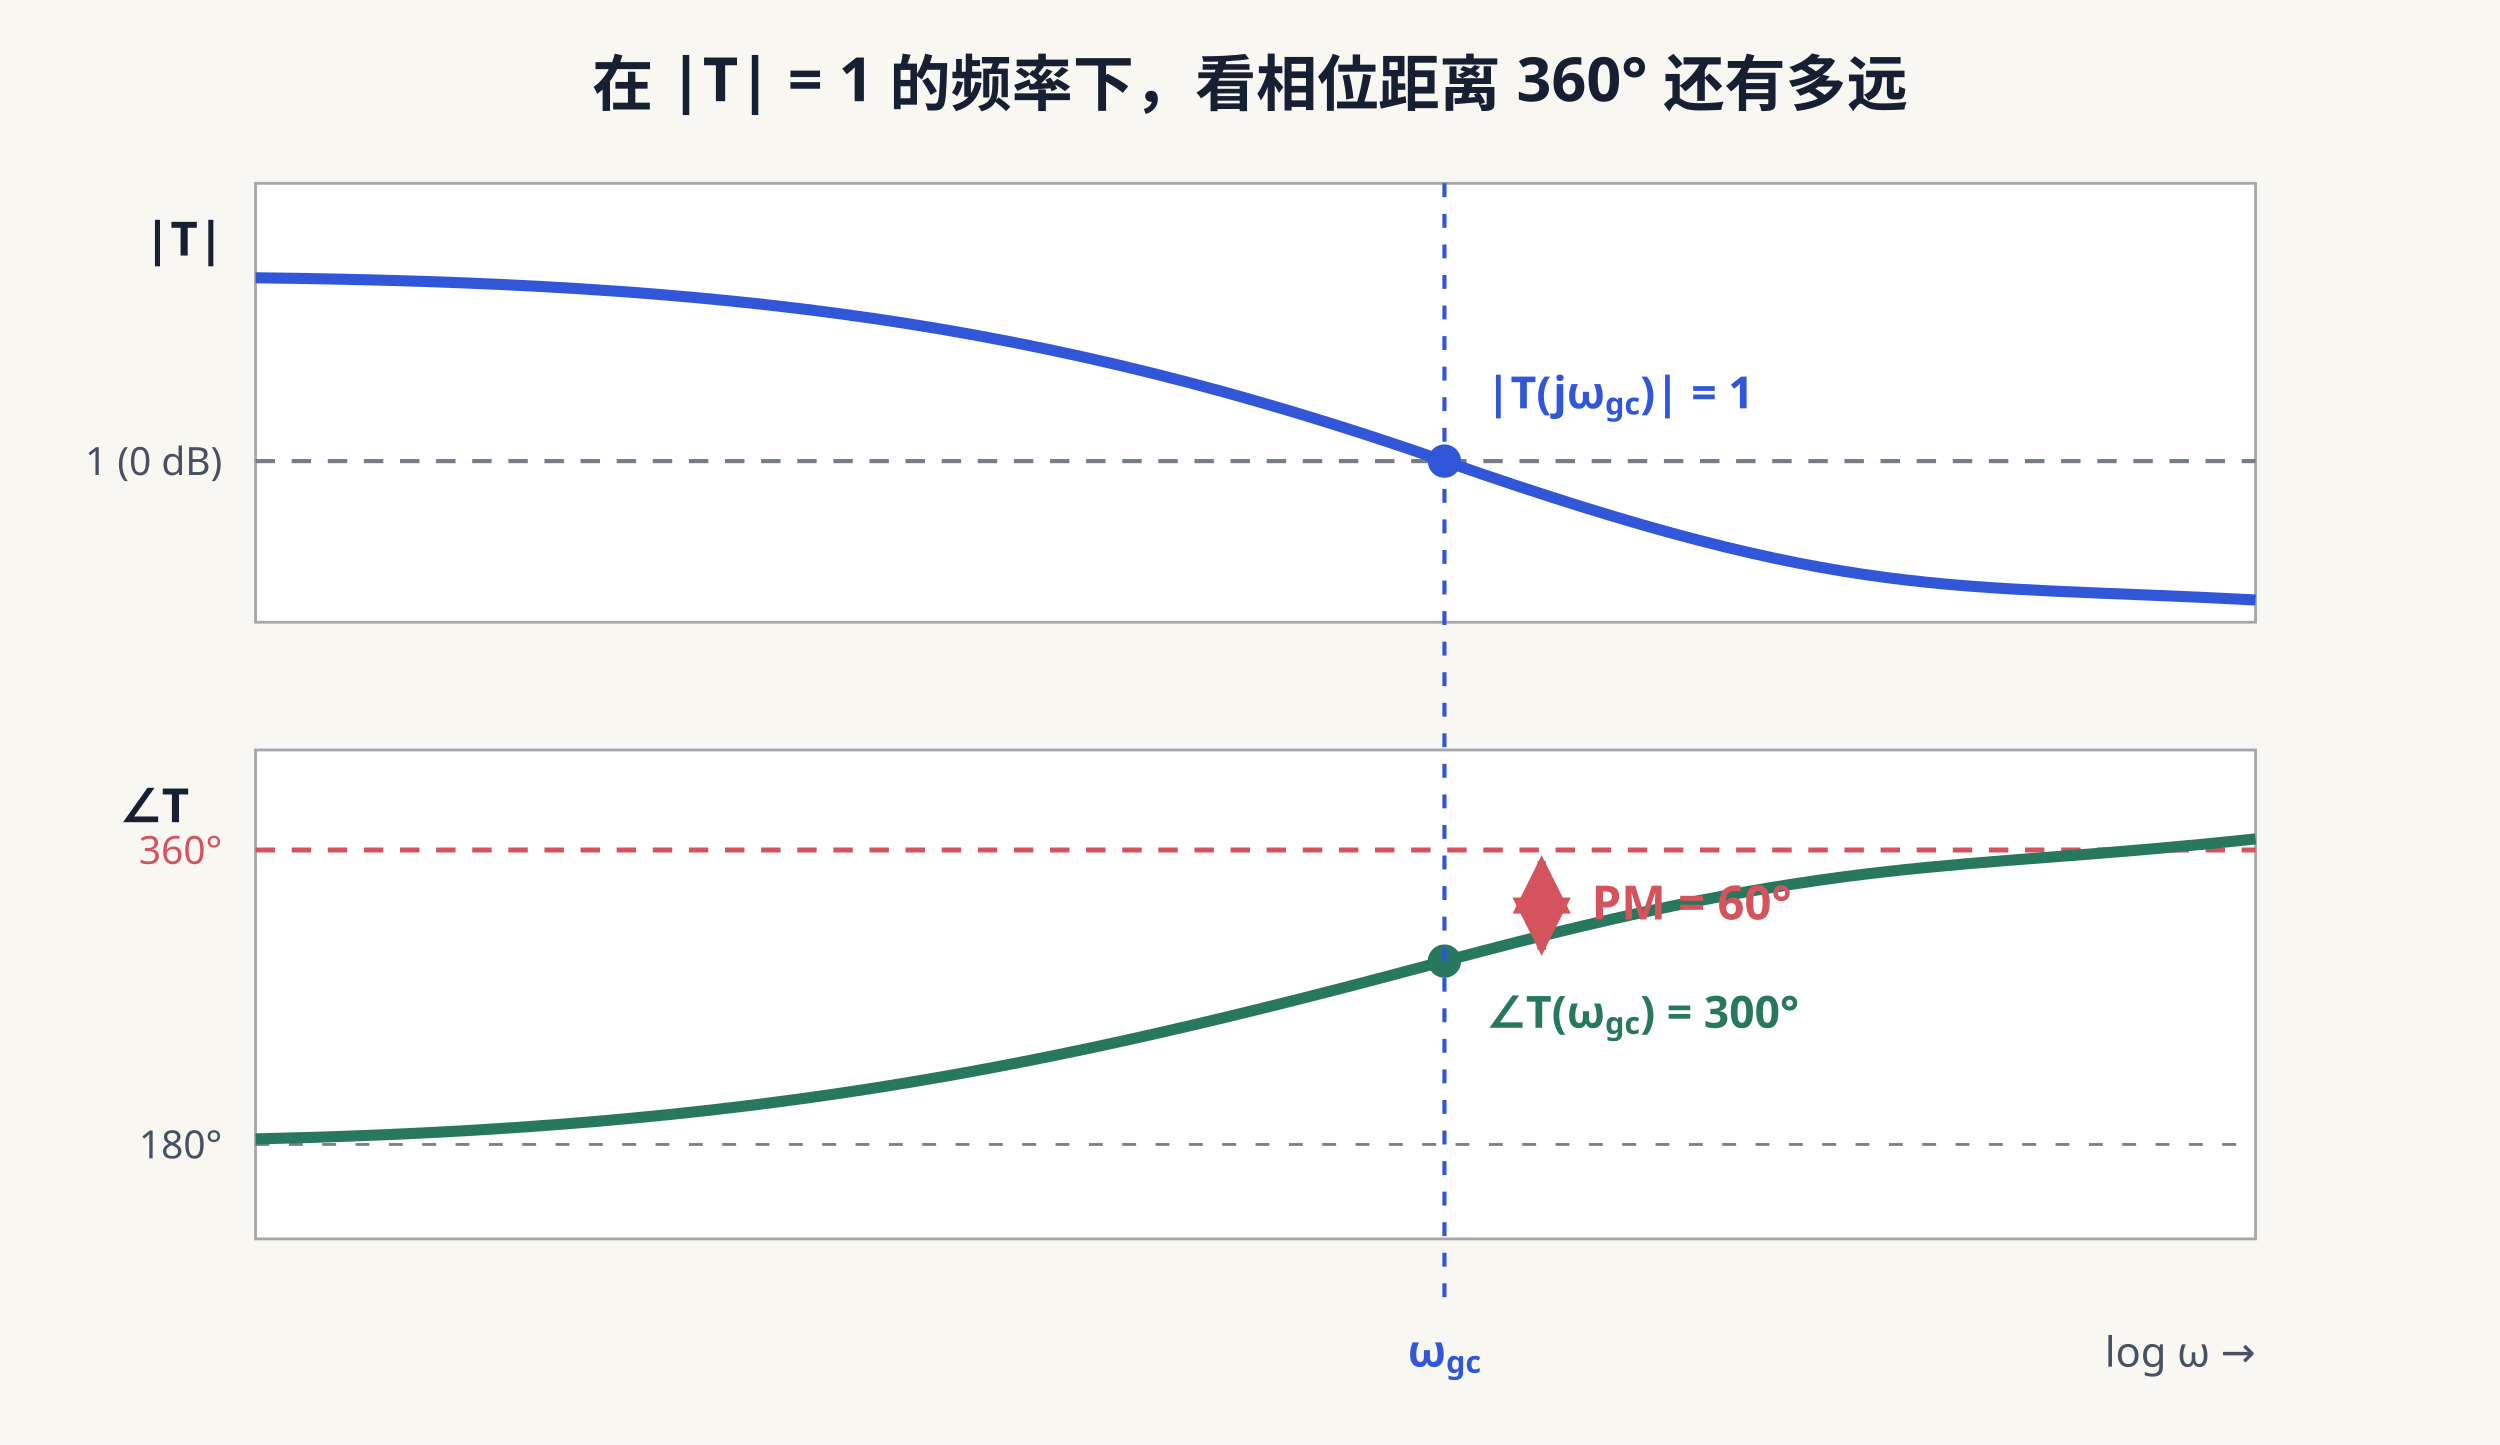
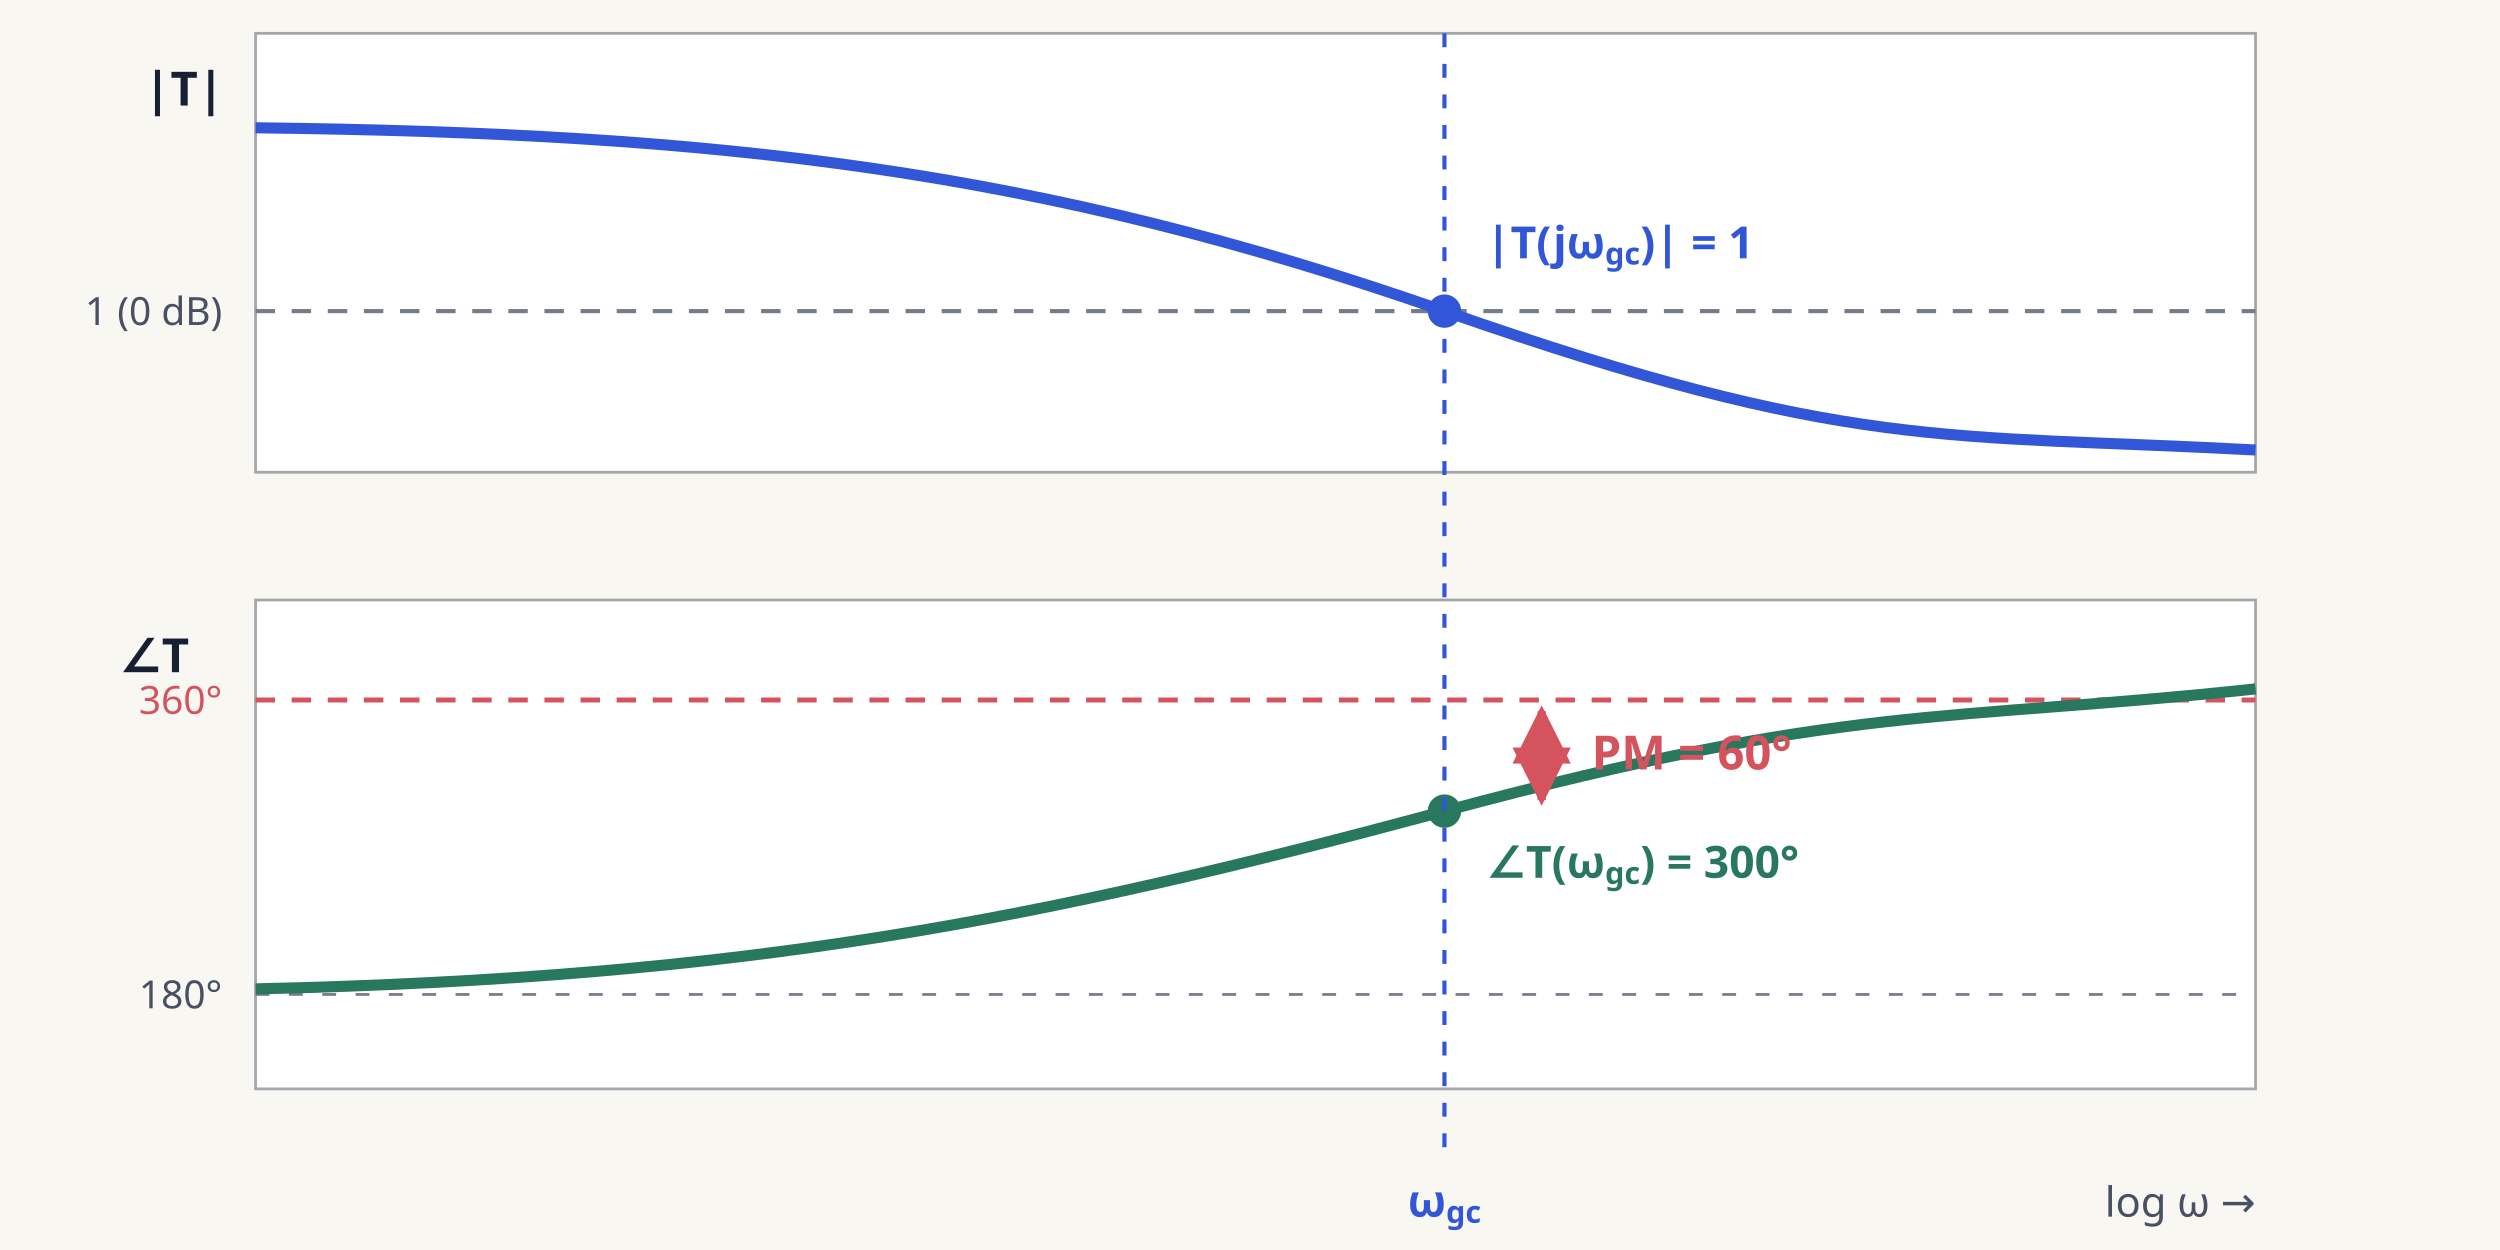
- <svg xmlns="http://www.w3.org/2000/svg" viewBox="0 0 900 520" role="img" aria-labelledby="title desc">
+ <svg xmlns="http://www.w3.org/2000/svg" viewBox="0 54 900 450" role="img" aria-labelledby="title desc">
  <defs>
    <marker id="arrow-red" viewBox="0 0 10 10" refX="9" refY="5" markerWidth="7" markerHeight="7" orient="auto-start-reverse">
      <path d="M0 0 10 5 0 10Z" fill="#d4535d" />
    </marker>
  </defs>
  <rect width="900" height="520" fill="#f8f7f2" />
-   <text x="450" y="38" text-anchor="middle" fill="#172033" font-family="sans-serif" font-size="22" font-weight="700">在 |T| = 1 的频率下，看相位距离 360° 还有多远</text>
  <rect x="92" y="66" width="720" height="158" fill="#fff" stroke="#a4a6aa" />
  <text x="52" y="92" fill="#172033" font-family="sans-serif" font-size="17" font-weight="700">|T|</text>
  <line x1="92" y1="166" x2="812" y2="166" stroke="#777c89" stroke-width="1.5" stroke-dasharray="7 6" />
  <text x="80" y="171" text-anchor="end" fill="#485064" font-family="sans-serif" font-size="14">1 (0 dB)</text>
  <path d="M92 100 C260 102 374 115 520 166 S700 210 812 216" fill="none" stroke="#3156d8" stroke-width="4" />
  <circle cx="520" cy="166" r="6" fill="#3156d8" />
  <text x="535" y="147" fill="#3156d8" font-family="sans-serif" font-size="16" font-weight="700">|T(jω<tspan baseline-shift="sub" font-size="11">gc</tspan>)| = 1</text>
  <rect x="92" y="270" width="720" height="176" fill="#fff" stroke="#a4a6aa" />
  <text x="43" y="296" fill="#172033" font-family="sans-serif" font-size="17" font-weight="700">∠T</text>
  <line x1="92" y1="306" x2="812" y2="306" stroke="#d4535d" stroke-width="1.8" stroke-dasharray="7 6" />
  <text x="80" y="311" text-anchor="end" fill="#d4535d" font-family="sans-serif" font-size="14">360°</text>
  <line x1="92" y1="412" x2="812" y2="412" stroke="#777c89" stroke-width="1" stroke-dasharray="5 7" />
  <text x="80" y="417" text-anchor="end" fill="#485064" font-family="sans-serif" font-size="14">180°</text>
  <path d="M92 410 C270 406 375 385 520 346 S700 314 812 302" fill="none" stroke="#28775f" stroke-width="4" />
  <circle cx="520" cy="346" r="6" fill="#28775f" />
  <text x="535" y="370" fill="#28775f" font-family="sans-serif" font-size="16" font-weight="700">∠T(ω<tspan baseline-shift="sub" font-size="11">gc</tspan>) = 300°</text>
  <line x1="520" y1="66" x2="520" y2="470" stroke="#3156d8" stroke-width="1.5" stroke-dasharray="5 6" />
  <text x="520" y="492" text-anchor="middle" fill="#3156d8" font-family="sans-serif" font-size="16" font-weight="700">ω<tspan baseline-shift="sub" font-size="11">gc</tspan>
  </text>
  <text x="812" y="492" text-anchor="end" fill="#485064" font-family="sans-serif" font-size="15">log ω →</text>
  <line x1="555" y1="342" x2="555" y2="310" stroke="#d4535d" stroke-width="3" marker-start="url(#arrow-red)" marker-end="url(#arrow-red)" />
  <text x="573" y="331" fill="#d4535d" font-family="sans-serif" font-size="17" font-weight="700">PM = 60°</text>
</svg>
